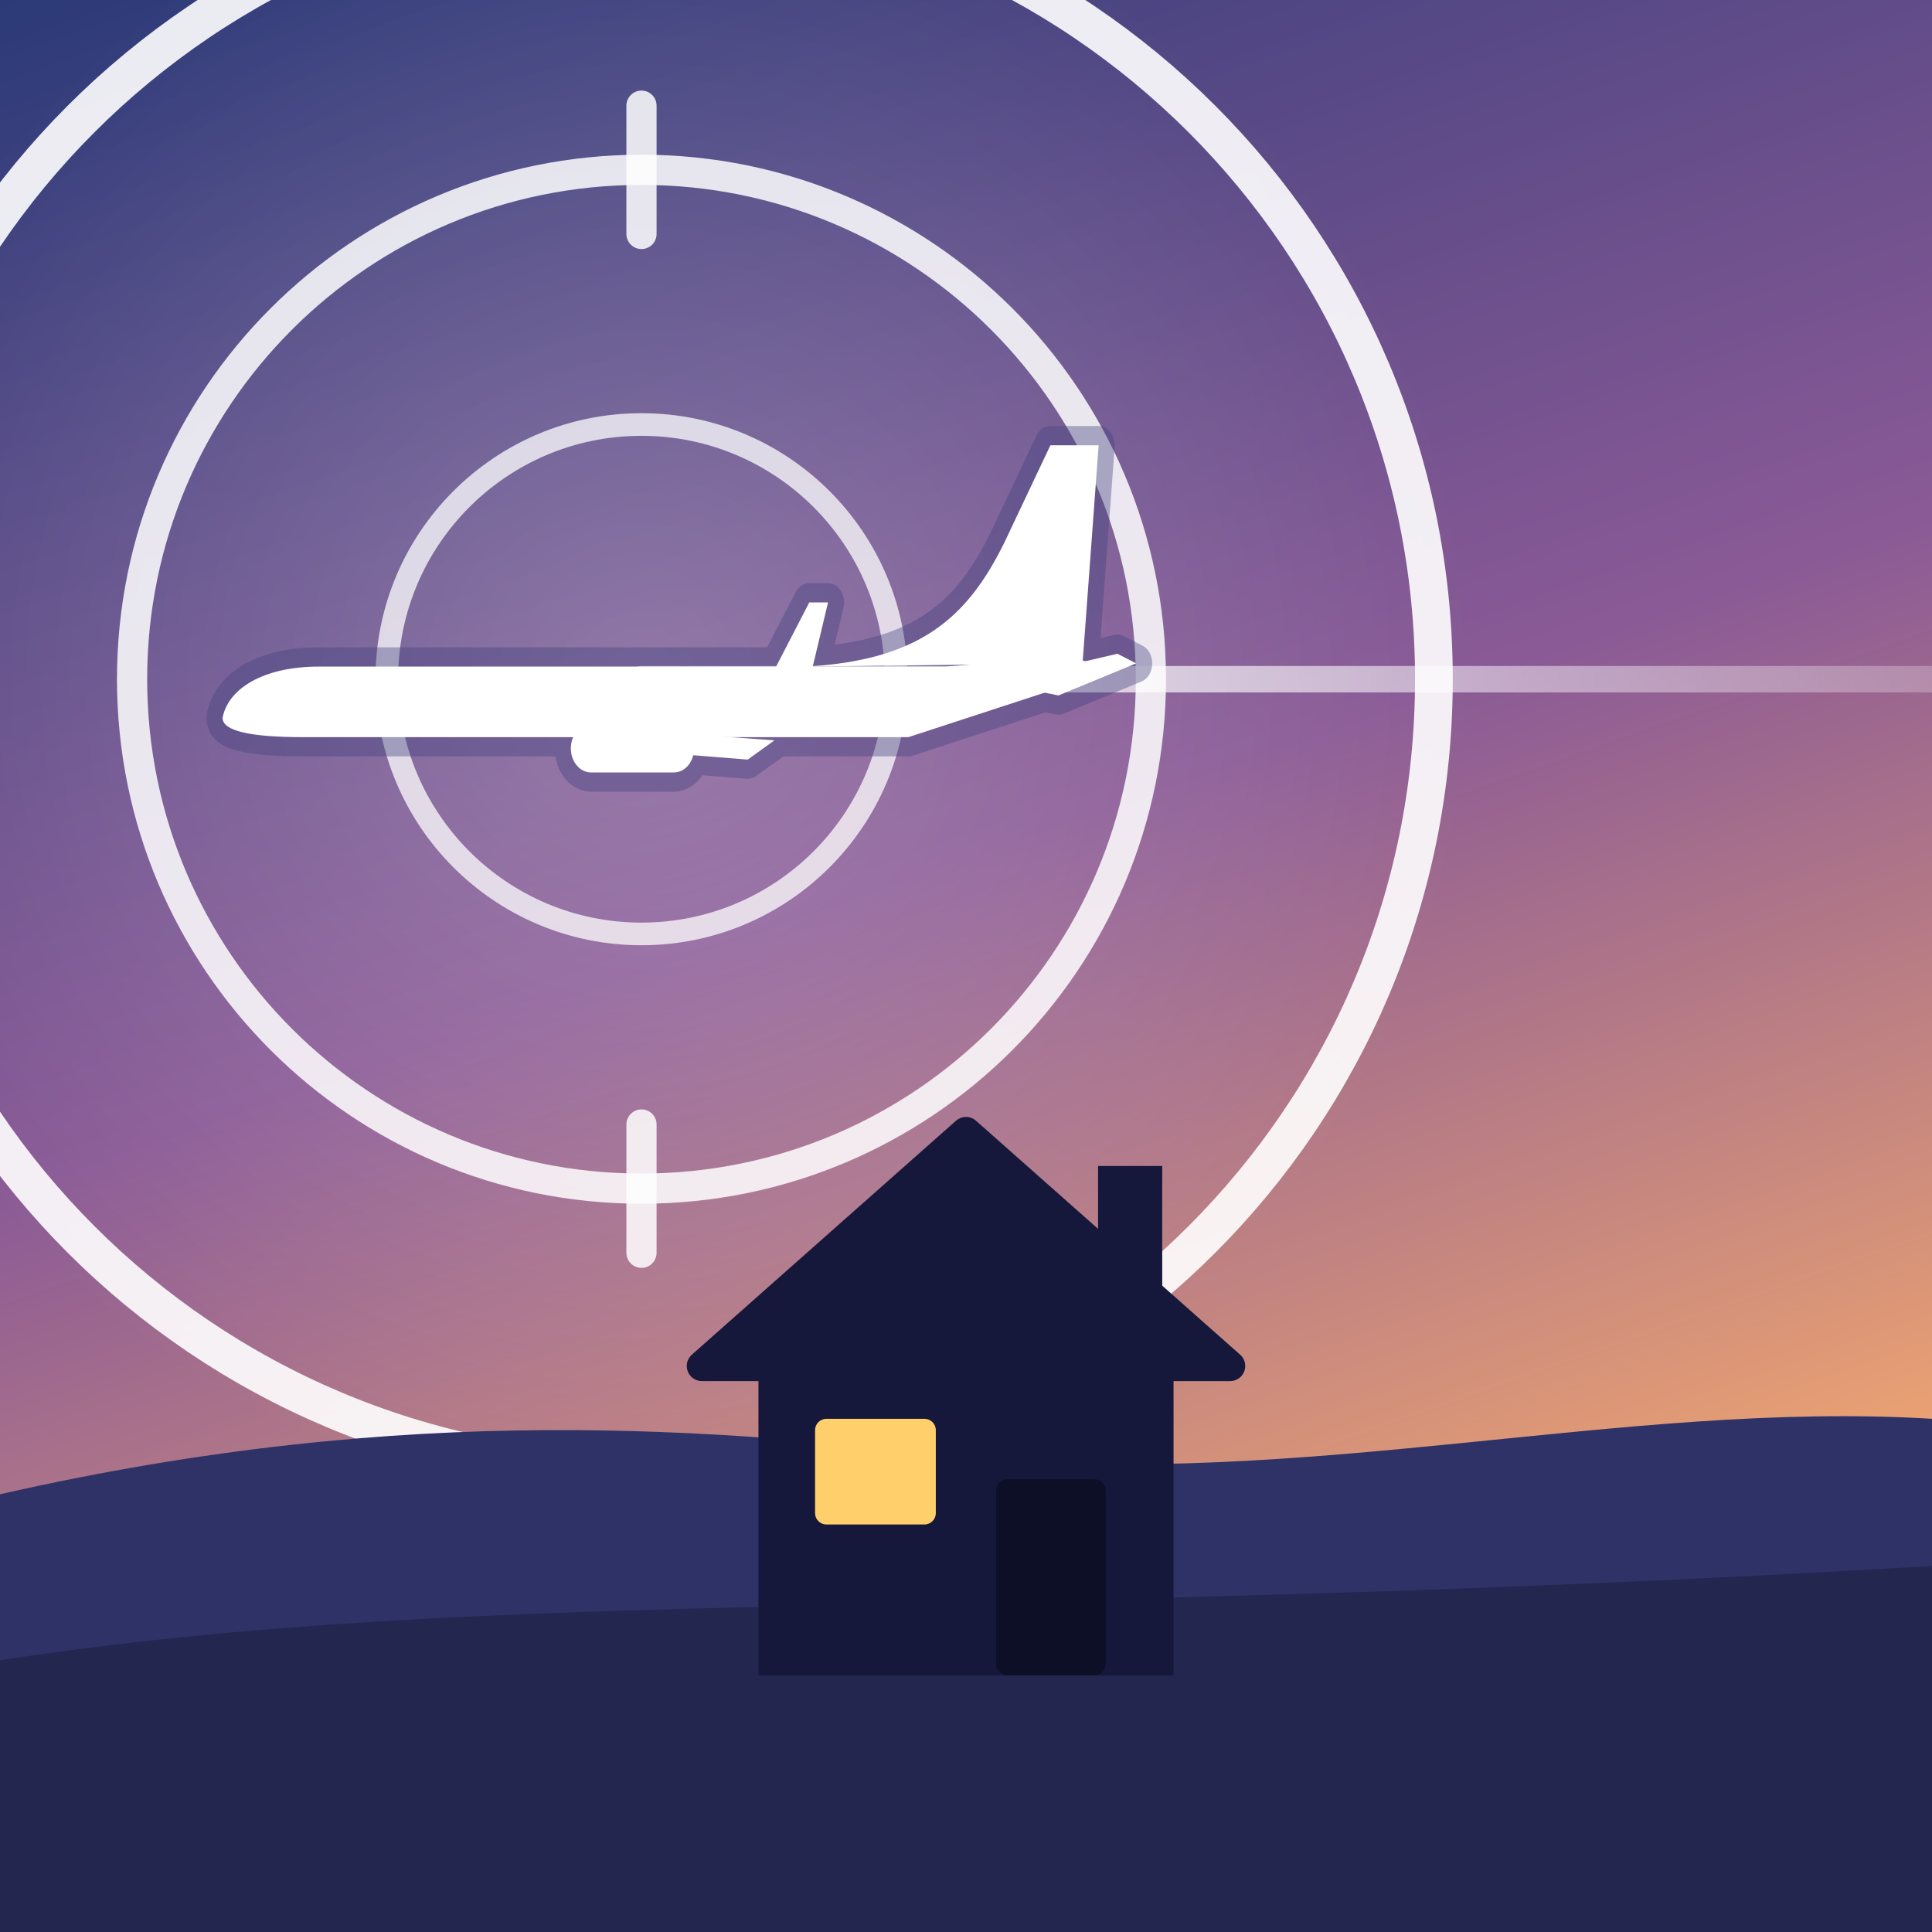
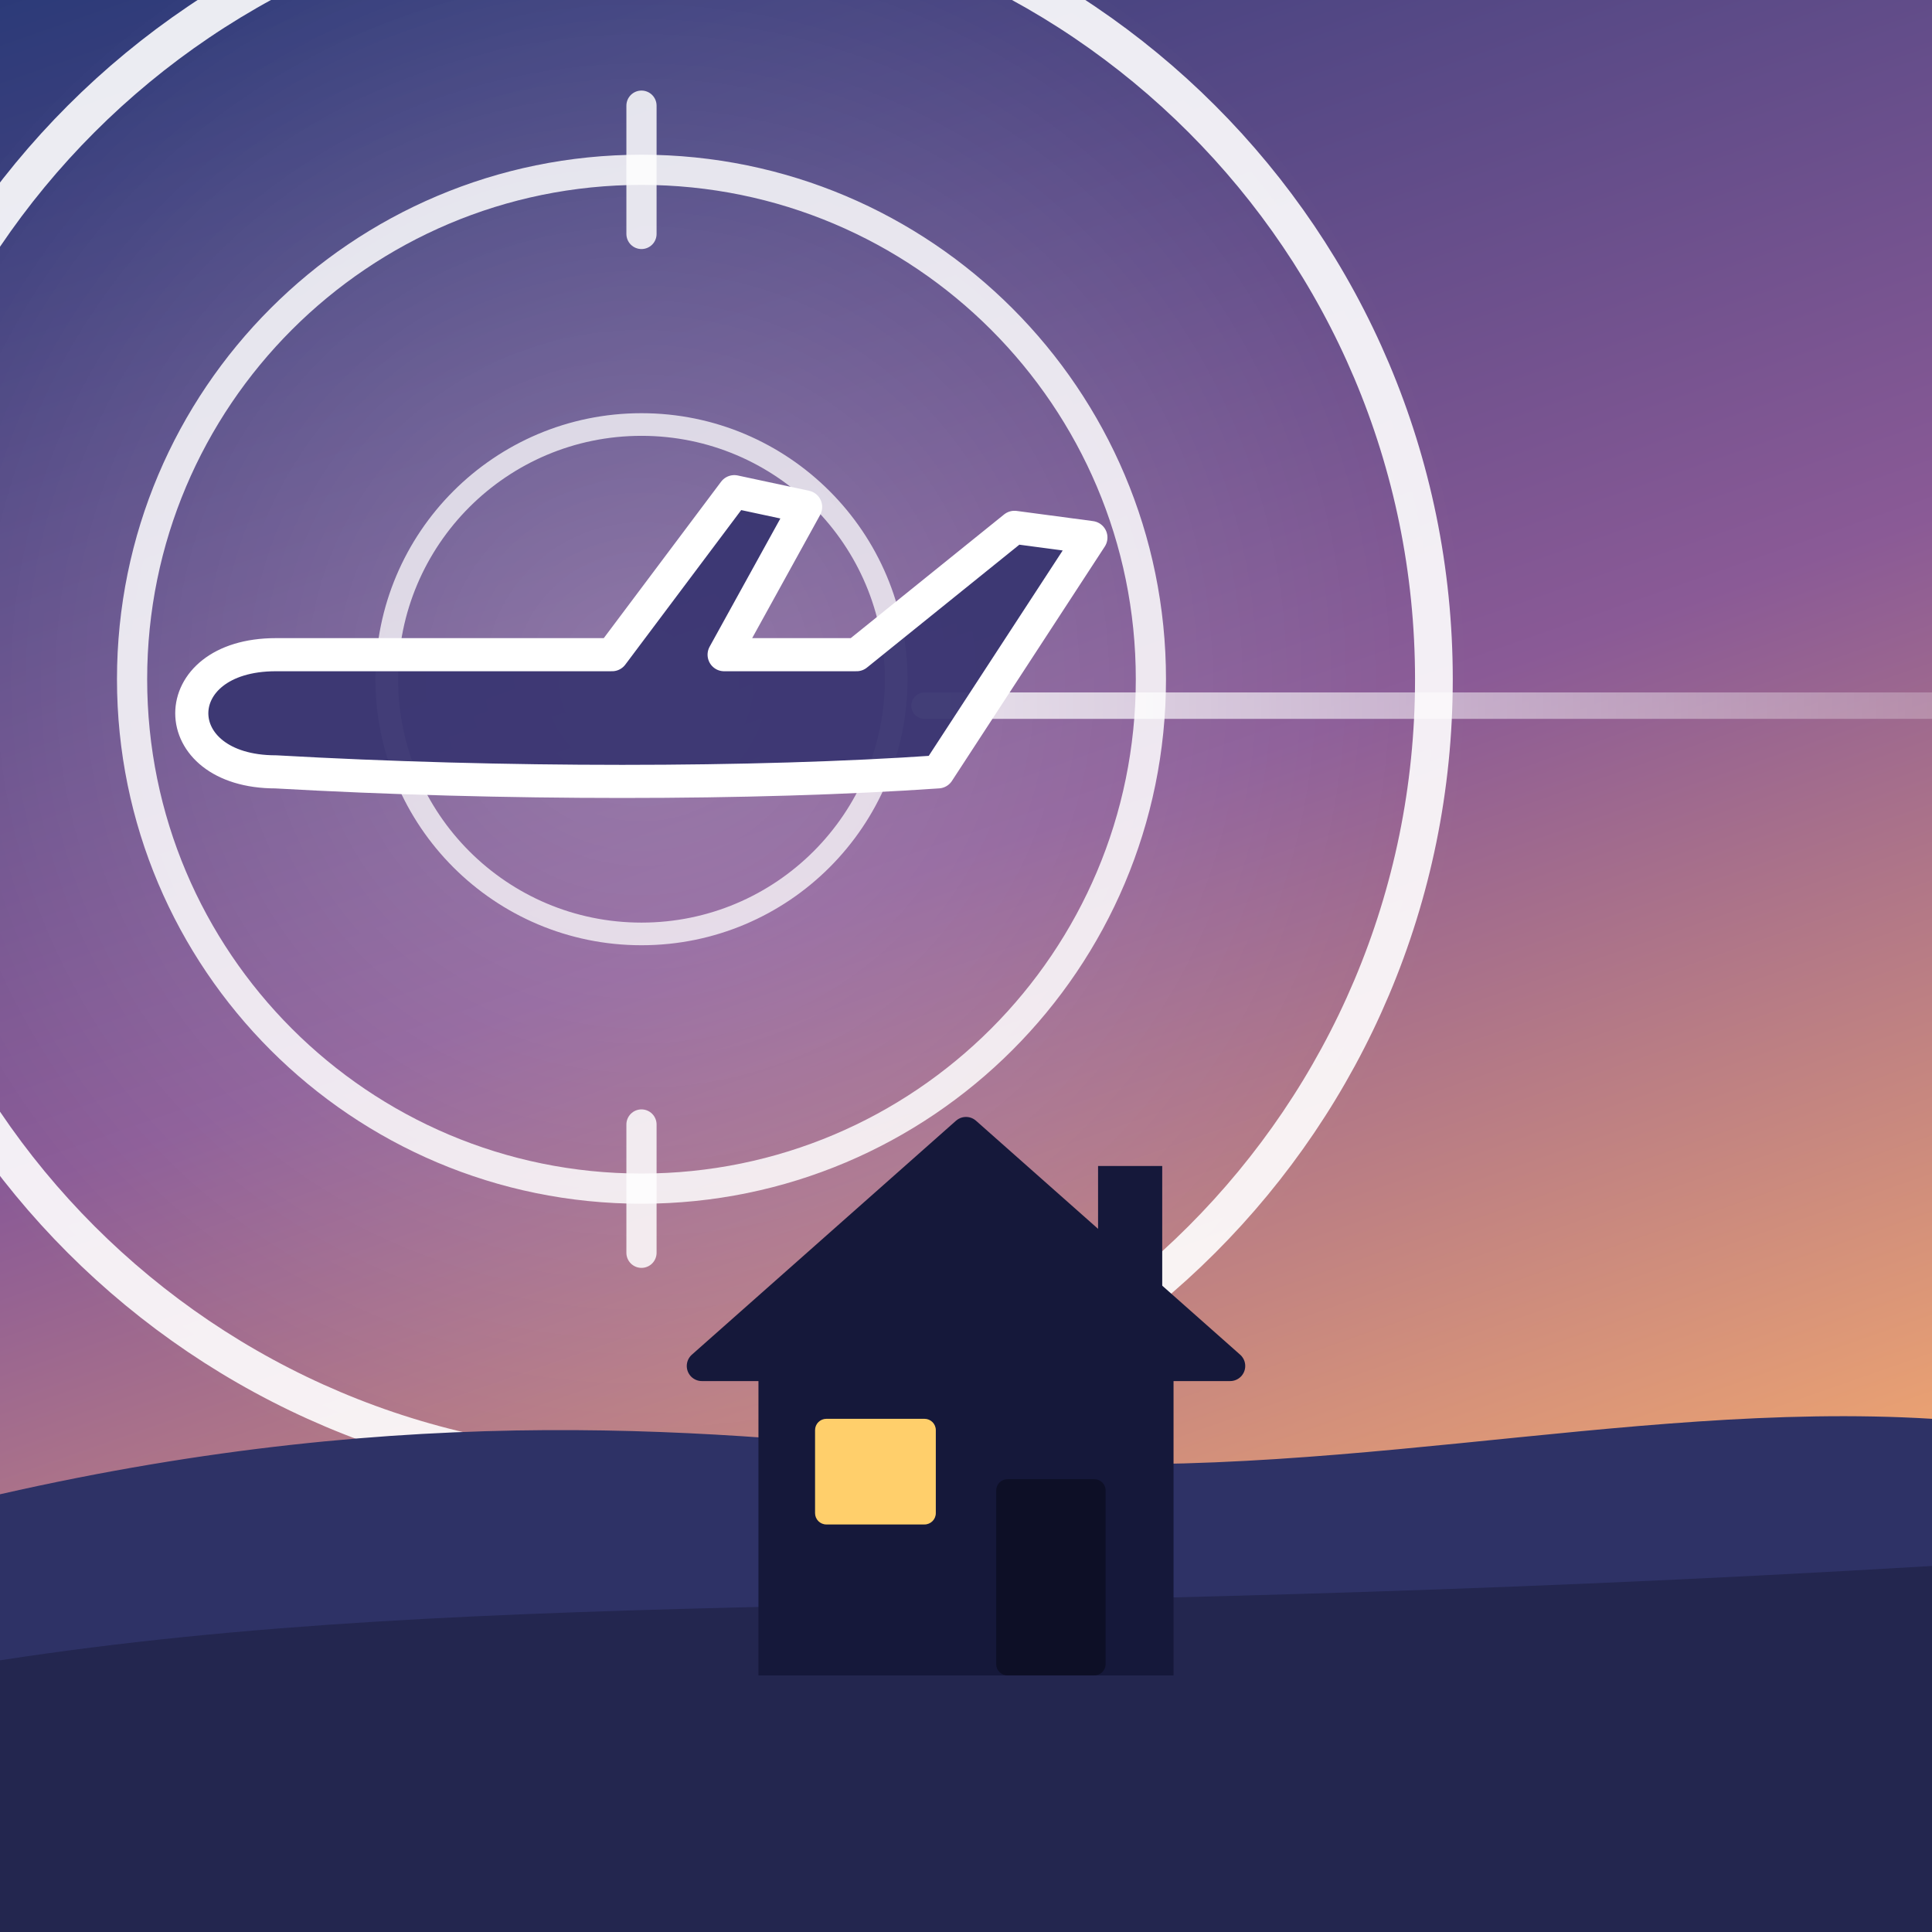
<svg xmlns="http://www.w3.org/2000/svg" viewBox="0 0 1024 1024">
  <defs>
    <linearGradient id="g" x1="0" y1="0" x2="0.35" y2="1">
      <stop offset="0" stop-color="#2b3a78" />
      <stop offset=".55" stop-color="#8a5a96" />
      <stop offset="1" stop-color="#f2a76f" />
    </linearGradient>
    <radialGradient id="glow" cx="340" cy="360" r="440" gradientUnits="userSpaceOnUse">
      <stop offset="0" stop-color="#ffffff" stop-opacity=".22" />
      <stop offset="1" stop-color="#ffffff" stop-opacity="0" />
    </radialGradient>
    <linearGradient id="trail" x1="340" y1="0" x2="1024" y2="0" gradientUnits="userSpaceOnUse">
      <stop offset="0" stop-color="#fff" stop-opacity=".95" />
      <stop offset="1" stop-color="#fff" stop-opacity=".25" />
    </linearGradient>
    <clipPath id="c">
      <rect width="1024" height="1024" />
    </clipPath>
  </defs>
  <g clip-path="url(#c)">
    <rect width="1024" height="1024" fill="url(#g)" />
    <circle cx="340" cy="360" r="440" fill="url(#glow)" />
    <circle cx="340" cy="360" r="420" fill="none" stroke="#fff" stroke-width="20" opacity=".9" />
    <circle cx="340" cy="360" r="270" fill="none" stroke="#fff" stroke-width="16" opacity=".85" />
    <circle cx="340" cy="360" r="135" fill="none" stroke="#fff" stroke-width="12" opacity=".75" />
    <line x1="340" y1="56" x2="340" y2="124" stroke="#fff" stroke-width="16" stroke-linecap="round" opacity=".85" />
    <line x1="340" y1="596" x2="340" y2="664" stroke="#fff" stroke-width="16" stroke-linecap="round" opacity=".85" />
-     <line x1="340" y1="360" x2="1060" y2="360" stroke="url(#trail)" stroke-width="14" stroke-linecap="round" />
+     <line x1="490" y1="374" x2="1060" y2="374" stroke="url(#trail)" stroke-width="14" stroke-linecap="round" />
    <path d="M0 792 C 220 742 380 758 512 772 C 690 790 860 742 1024 752 L1024 1024 L0 1024 Z" fill="#2e3266" />
    <path d="M0 880 C 260 840 520 860 1024 830 L1024 1024 L0 1024 Z" fill="#23264f" />
-     <g transform="translate(348 372) scale(1.42 1.7)" stroke-linejoin="round">
-       <g fill="#41407e" stroke="#41407e" stroke-width="12" opacity=".4">
-         <path d="M 56 -11 C 98 -13 116 -26 130 -50 L 147 -80 L 165 -80 L 159 -12 Z" />
-         <path d="M -162 5 C -160 -4 -147 -11 -126 -11 L 108 -11 L 152 -14 L 164 -12 L 160 -7 L 94 11 L -132 11 C -152 11 -162 9 -162 5 Z" />
-         <path d="M 126 -6 L 172 -15 L 179 -12 L 150 -2 Z" />
-         <path d="M 44 -10 L 57 -31 L 64 -31 L 58 -10 Z" />
-         <path d="M -22 8 L 44 12 L 34 18 L -26 14 Z" />
-         <rect x="-32" y="7" width="46" height="15" rx="7.5" />
-       </g>
-       <g fill="#fff">
-         <path d="M 56 -11 C 98 -13 116 -26 130 -50 L 147 -80 L 165 -80 L 159 -12 Z" />
-         <path d="M -162 5 C -160 -4 -147 -11 -126 -11 L 108 -11 L 152 -14 L 164 -12 L 160 -7 L 94 11 L -132 11 C -152 11 -162 9 -162 5 Z" />
-         <path d="M 126 -6 L 172 -15 L 179 -12 L 150 -2 Z" />
-         <path d="M 44 -10 L 57 -31 L 64 -31 L 58 -10 Z" />
-         <path d="M -22 8 L 44 12 L 34 18 L -26 14 Z" />
-         <rect x="-32" y="7" width="46" height="15" rx="7.5" />
-       </g>
+     <g transform="translate(346 374) scale(1.35)">
+       <path d="M -148 26 C -192 26 -192 -20 -148 -20 L -16 -20 L 32 -84 L 60 -78 L 28 -20 L 80 -20 L 142 -70 L 172 -66 L 112 26 C 40 31 -60 31 -148 26 Z" fill="#3a3672" fill-opacity=".95" stroke="#fff" stroke-width="13" stroke-linejoin="round" />
    </g>
    <g>
      <rect x="402" y="712" width="220" height="176" fill="#15183a" />
      <path d="M372 724 L512 600 L652 724 Z" fill="#15183a" stroke="#15183a" stroke-width="16" stroke-linejoin="round" />
      <rect x="582" y="618" width="34" height="74" fill="#15183a" />
      <rect x="432" y="752" width="64" height="56" rx="6" fill="#ffcf6b" />
      <rect x="528" y="784" width="58" height="104" rx="6" fill="#0d0f26" />
    </g>
  </g>
</svg>
